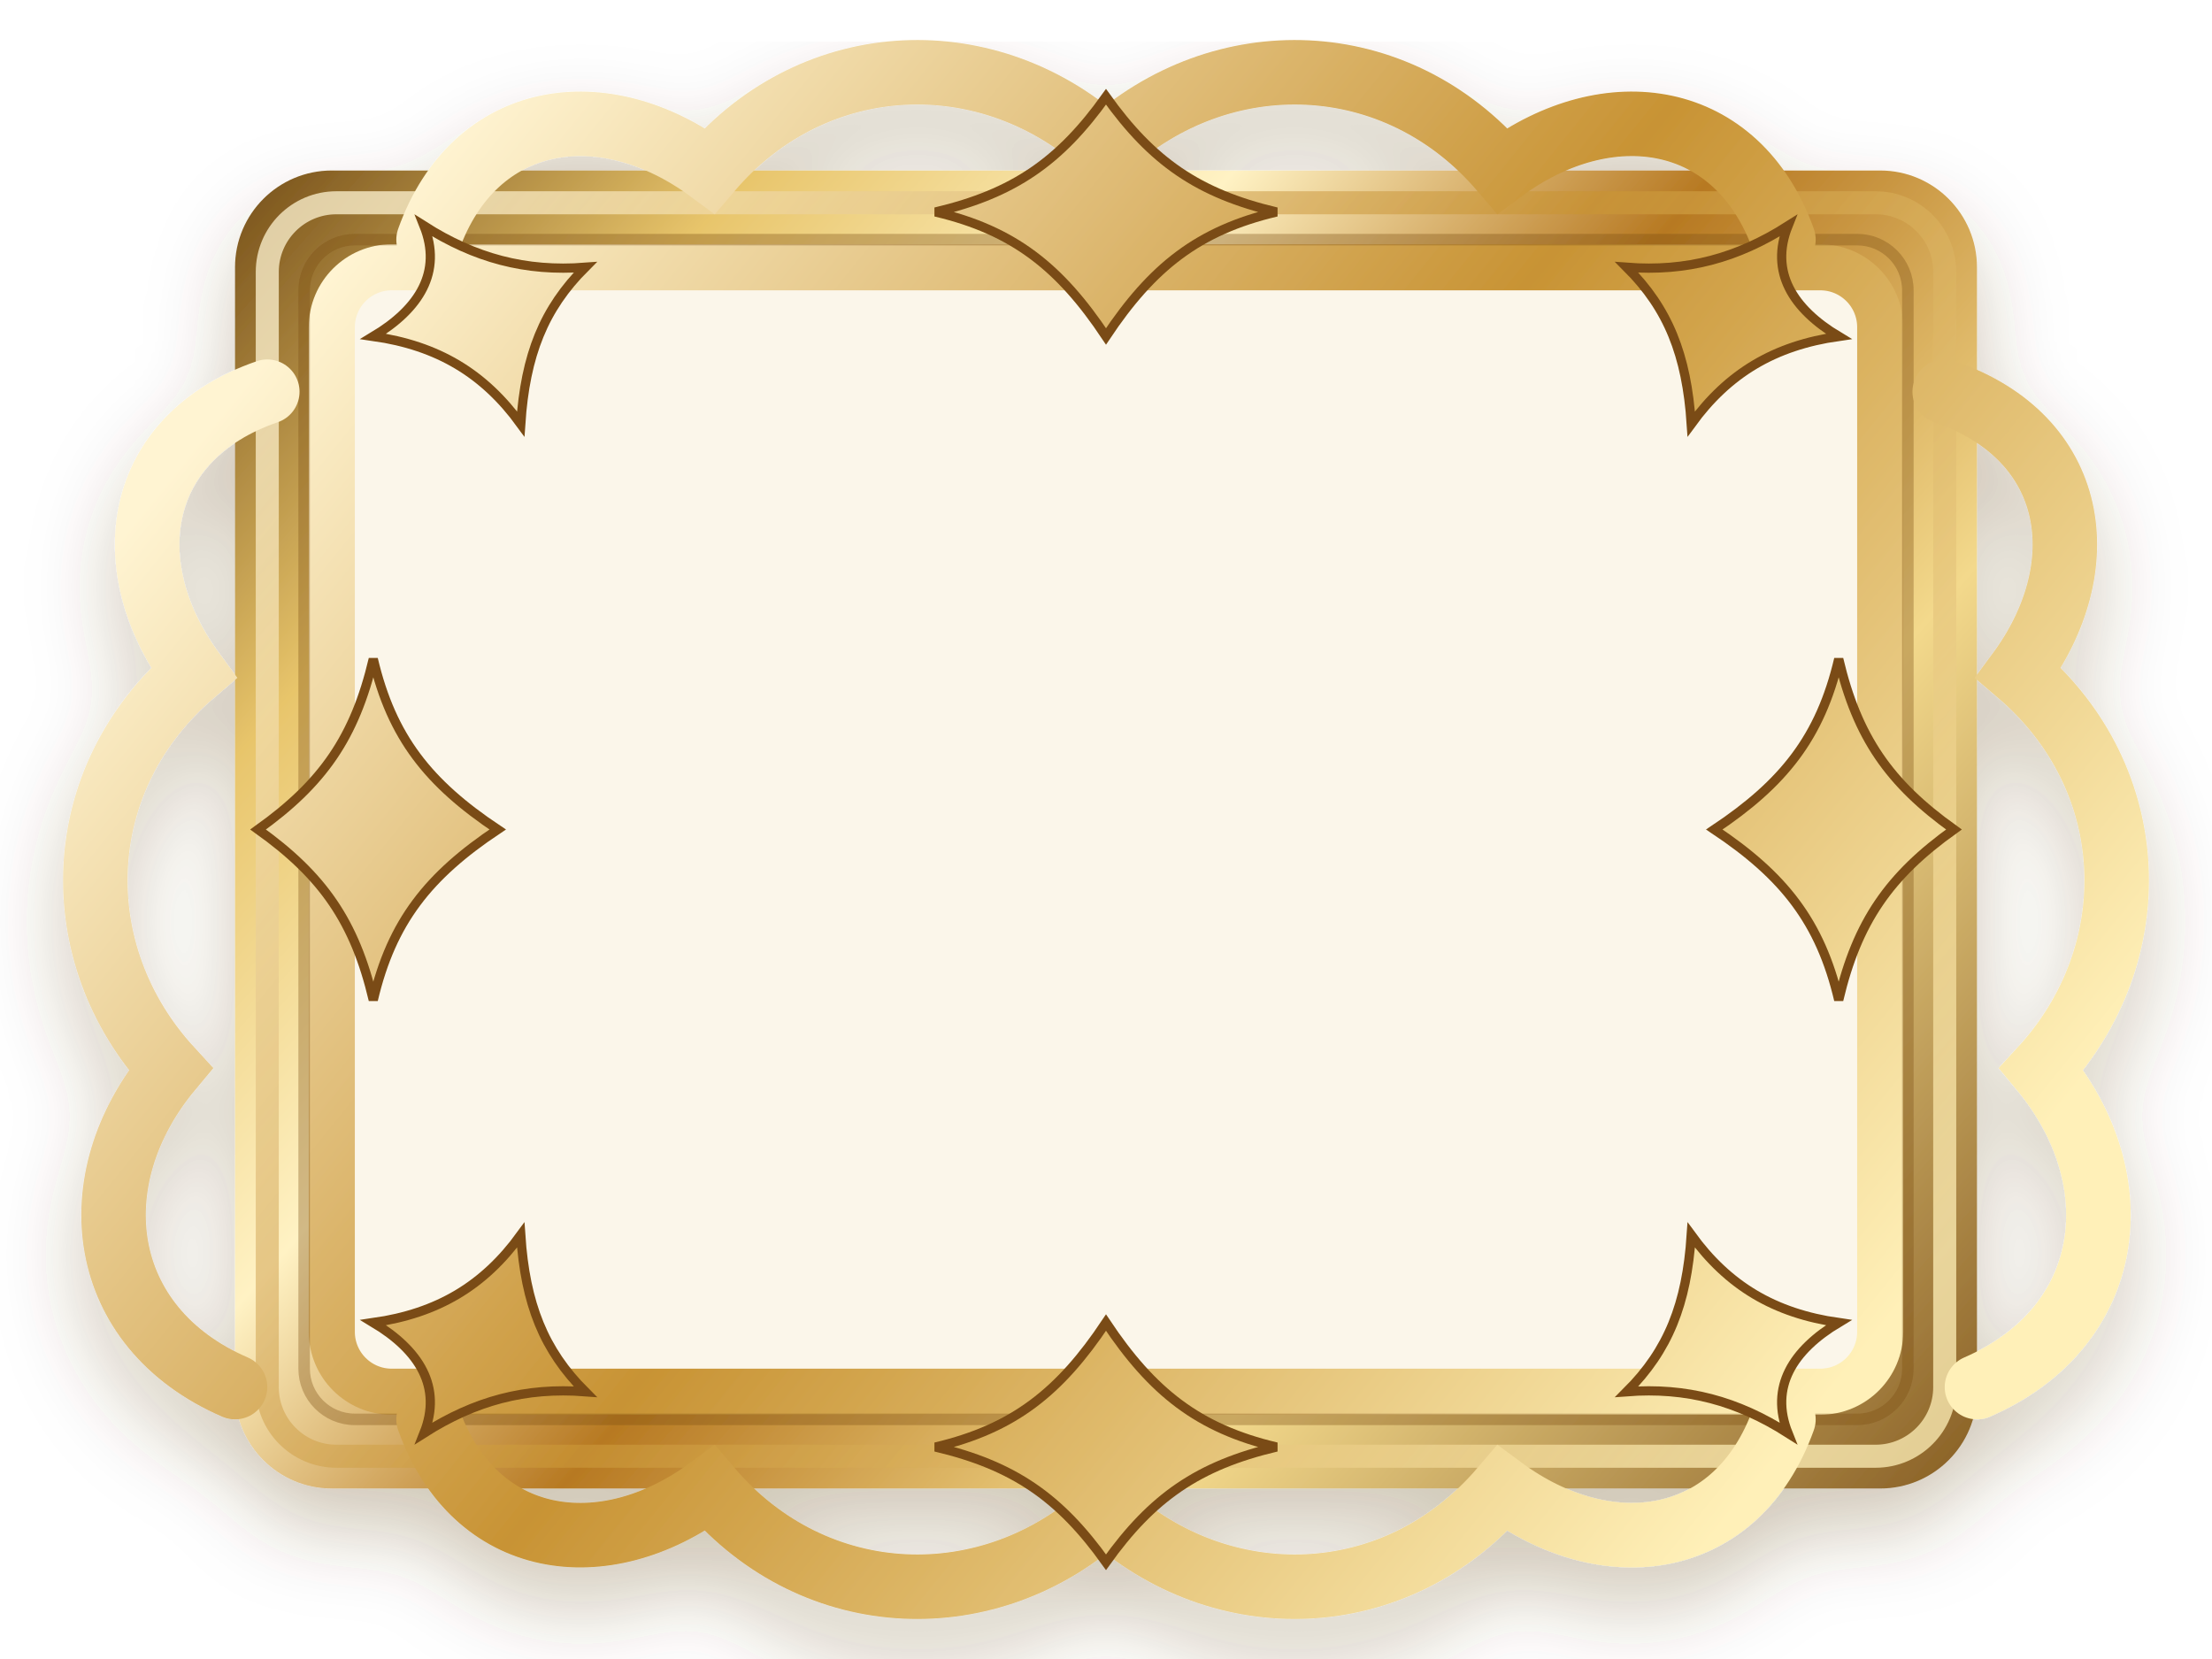
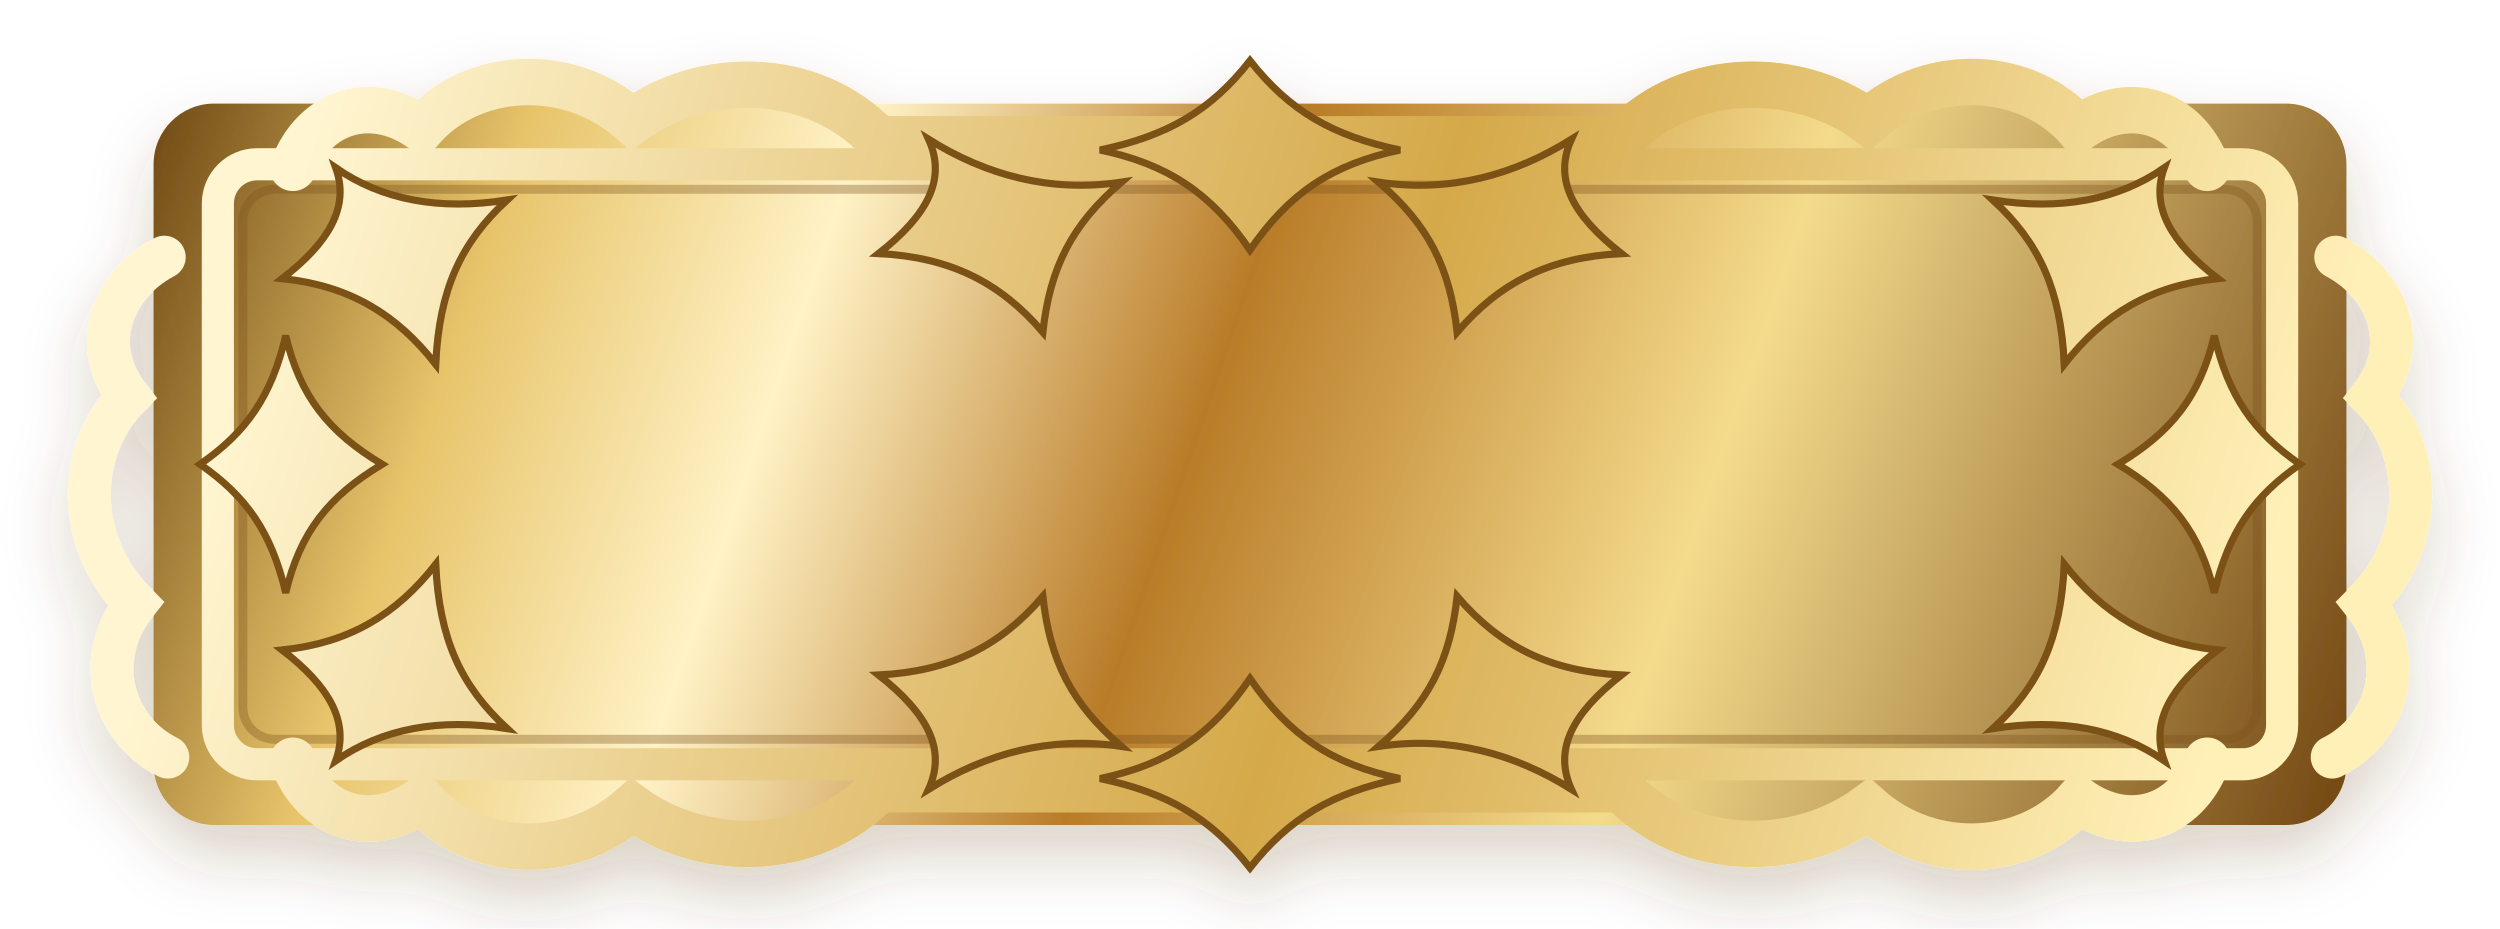
- <svg xmlns="http://www.w3.org/2000/svg" width="960" height="720" viewBox="0 0 960 720" fill="none">
+ <svg xmlns="http://www.w3.org/2000/svg" width="1400" height="520" viewBox="0 0 1400 520" fill="none">
  <defs>
-     <linearGradient id="gold" x1="120" y1="40" x2="860" y2="690" gradientUnits="userSpaceOnUse">
+     <linearGradient id="goldMain" x1="84" y1="54" x2="1298" y2="468" gradientUnits="userSpaceOnUse">
      <stop offset="0" stop-color="#6E4713" />
-       <stop offset="0.18" stop-color="#E8C56B" />
-       <stop offset="0.34" stop-color="#FFF2C4" />
-       <stop offset="0.5" stop-color="#B77922" />
-       <stop offset="0.7" stop-color="#F3D98C" />
-       <stop offset="1" stop-color="#7A4F17" />
+       <stop offset="0.16" stop-color="#E7C46A" />
+       <stop offset="0.3" stop-color="#FFF2C6" />
+       <stop offset="0.48" stop-color="#B97C28" />
+       <stop offset="0.7" stop-color="#F4DB8C" />
+       <stop offset="1" stop-color="#764B16" />
    </linearGradient>
-     <linearGradient id="goldSoft" x1="160" y1="100" x2="790" y2="610" gradientUnits="userSpaceOnUse">
-       <stop offset="0" stop-color="#FFF4D2" />
-       <stop offset="0.5" stop-color="#C89334" />
+     <linearGradient id="goldBright" x1="168" y1="94" x2="1234" y2="432" gradientUnits="userSpaceOnUse">
+       <stop offset="0" stop-color="#FFF5D0" />
+       <stop offset="0.55" stop-color="#D5A94A" />
      <stop offset="1" stop-color="#FFF0B8" />
    </linearGradient>
-     <filter id="shadow" x="0" y="0" width="960" height="720" filterUnits="userSpaceOnUse" color-interpolation-filters="sRGB">
-       <feDropShadow dx="0" dy="18" stdDeviation="18" flood-color="#5B3810" flood-opacity="0.28" />
+     <filter id="shadow" x="0" y="0" width="1400" height="520" filterUnits="userSpaceOnUse" color-interpolation-filters="sRGB">
+       <feDropShadow dx="0" dy="18" stdDeviation="18" flood-color="#5B3810" flood-opacity="0.22" />
    </filter>
  </defs>
  <g filter="url(#shadow)">
-     <rect x="102" y="74" width="756" height="572" rx="42" fill="url(#gold)" />
-     <rect x="144" y="116" width="672" height="488" rx="26" fill="#FBF6EA" stroke="url(#goldSoft)" stroke-width="20" />
-     <rect x="116" y="88" width="728" height="544" rx="30" stroke="url(#goldSoft)" stroke-width="10" opacity="0.75" />
-     <rect x="132" y="104" width="696" height="512" rx="22" stroke="#7A4C12" stroke-width="5" opacity="0.35" />
-     <path d="M186 104C206 48 262 40 308 74C354 20 430 18 480 64C530 18 606 20 652 74C698 40 754 48 774 104" stroke="url(#goldSoft)" stroke-width="28" stroke-linecap="round" />
-     <path d="M186 616C206 672 262 680 308 646C354 700 430 702 480 656C530 702 606 700 652 646C698 680 754 672 774 616" stroke="url(#goldSoft)" stroke-width="28" stroke-linecap="round" />
-     <path d="M116 170C58 190 50 246 84 292C30 338 28 414 74 464C34 512 42 576 102 602" stroke="url(#goldSoft)" stroke-width="28" stroke-linecap="round" />
-     <path d="M844 170C902 190 910 246 876 292C930 338 932 414 886 464C926 512 918 576 858 602" stroke="url(#goldSoft)" stroke-width="28" stroke-linecap="round" />
-     <g fill="url(#goldSoft)" stroke="#7A4C12" stroke-width="4">
-       <path d="M480 42C500 70 520 84 554 92C520 100 500 116 480 146C460 116 440 100 406 92C440 84 460 70 480 42Z" />
-       <path d="M480 678C500 650 520 636 554 628C520 620 500 604 480 574C460 604 440 620 406 628C440 636 460 650 480 678Z" />
-       <path d="M112 360C140 340 154 320 162 286C170 320 186 340 216 360C186 380 170 400 162 434C154 400 140 380 112 360Z" />
-       <path d="M848 360C820 340 806 320 798 286C790 320 774 340 744 360C774 380 790 400 798 434C806 400 820 380 848 360Z" />
-       <path d="M184 98C206 112 228 118 254 116C236 134 228 154 226 184C210 162 190 150 162 146C182 134 192 118 184 98Z" />
-       <path d="M776 98C754 112 732 118 706 116C724 134 732 154 734 184C750 162 770 150 798 146C778 134 768 118 776 98Z" />
-       <path d="M184 622C206 608 228 602 254 604C236 586 228 566 226 536C210 558 190 570 162 574C182 586 192 602 184 622Z" />
-       <path d="M776 622C754 608 732 602 706 604C724 586 732 566 734 536C750 558 770 570 798 574C778 586 768 602 776 622Z" />
+     <rect x="86" y="58" width="1228" height="404" rx="34" fill="url(#goldMain)" />
+     <rect x="122" y="92" width="1156" height="336" rx="22" fill="none" stroke="url(#goldBright)" stroke-width="18" />
+     <rect x="136" y="106" width="1128" height="308" rx="18" fill="none" stroke="#7B5119" stroke-width="5" opacity="0.35" />
+     <path d="M164 94C176 62 208 52 236 72C264 40 318 36 354 68C392 40 454 38 492 78H908C946 38 1008 40 1046 68C1082 36 1136 40 1164 72C1192 52 1224 62 1236 94" stroke="url(#goldBright)" stroke-width="26" stroke-linecap="round" />
+     <path d="M164 426C176 458 208 468 236 448C264 480 318 484 354 452C392 480 454 482 492 442H908C946 482 1008 480 1046 452C1082 484 1136 480 1164 448C1192 468 1224 458 1236 426" stroke="url(#goldBright)" stroke-width="26" stroke-linecap="round" />
+     <path d="M92 144C62 160 50 194 72 222C44 250 40 302 76 338C52 368 62 408 94 424" stroke="url(#goldBright)" stroke-width="24" stroke-linecap="round" />
+     <path d="M1308 144C1338 160 1350 194 1328 222C1356 250 1360 302 1324 338C1348 368 1338 408 1306 424" stroke="url(#goldBright)" stroke-width="24" stroke-linecap="round" />
+     <g fill="url(#goldBright)" stroke="#7B5119" stroke-width="4">
+       <path d="M700 34C722 62 746 76 784 84C746 92 722 108 700 140C678 108 654 92 616 84C654 76 678 62 700 34Z" />
+       <path d="M700 486C722 458 746 444 784 436C746 428 722 412 700 380C678 412 654 428 616 436C654 444 678 458 700 486Z" />
+       <path d="M112 260C138 242 152 222 160 188C168 222 184 242 214 260C184 278 168 298 160 332C152 298 138 278 112 260Z" />
+       <path d="M1288 260C1262 242 1248 222 1240 188C1232 222 1216 242 1186 260C1216 278 1232 298 1240 332C1248 298 1262 278 1288 260Z" />
+       <path d="M188 94C214 112 246 118 284 112C258 136 246 162 244 204C222 176 196 160 158 156C184 136 196 116 188 94Z" />
+       <path d="M1212 94C1186 112 1154 118 1116 112C1142 136 1154 162 1156 204C1178 176 1204 160 1242 156C1216 136 1204 116 1212 94Z" />
+       <path d="M188 426C214 408 246 402 284 408C258 384 246 358 244 316C222 344 196 360 158 364C184 384 196 404 188 426Z" />
+       <path d="M1212 426C1186 408 1154 402 1116 408C1142 384 1154 358 1156 316C1178 344 1204 360 1242 364C1216 384 1204 404 1212 426Z" />
+       <path d="M520 78C552 98 588 108 628 102C600 126 588 150 584 186C560 158 532 144 492 142C520 120 530 100 520 78Z" />
+       <path d="M880 78C848 98 812 108 772 102C800 126 812 150 816 186C840 158 868 144 908 142C880 120 870 100 880 78Z" />
+       <path d="M520 442C552 422 588 412 628 418C600 394 588 370 584 334C560 362 532 376 492 378C520 400 530 420 520 442Z" />
+       <path d="M880 442C848 422 812 412 772 418C800 394 812 370 816 334C840 362 868 376 908 378C880 400 870 420 880 442Z" />
    </g>
  </g>
</svg>
